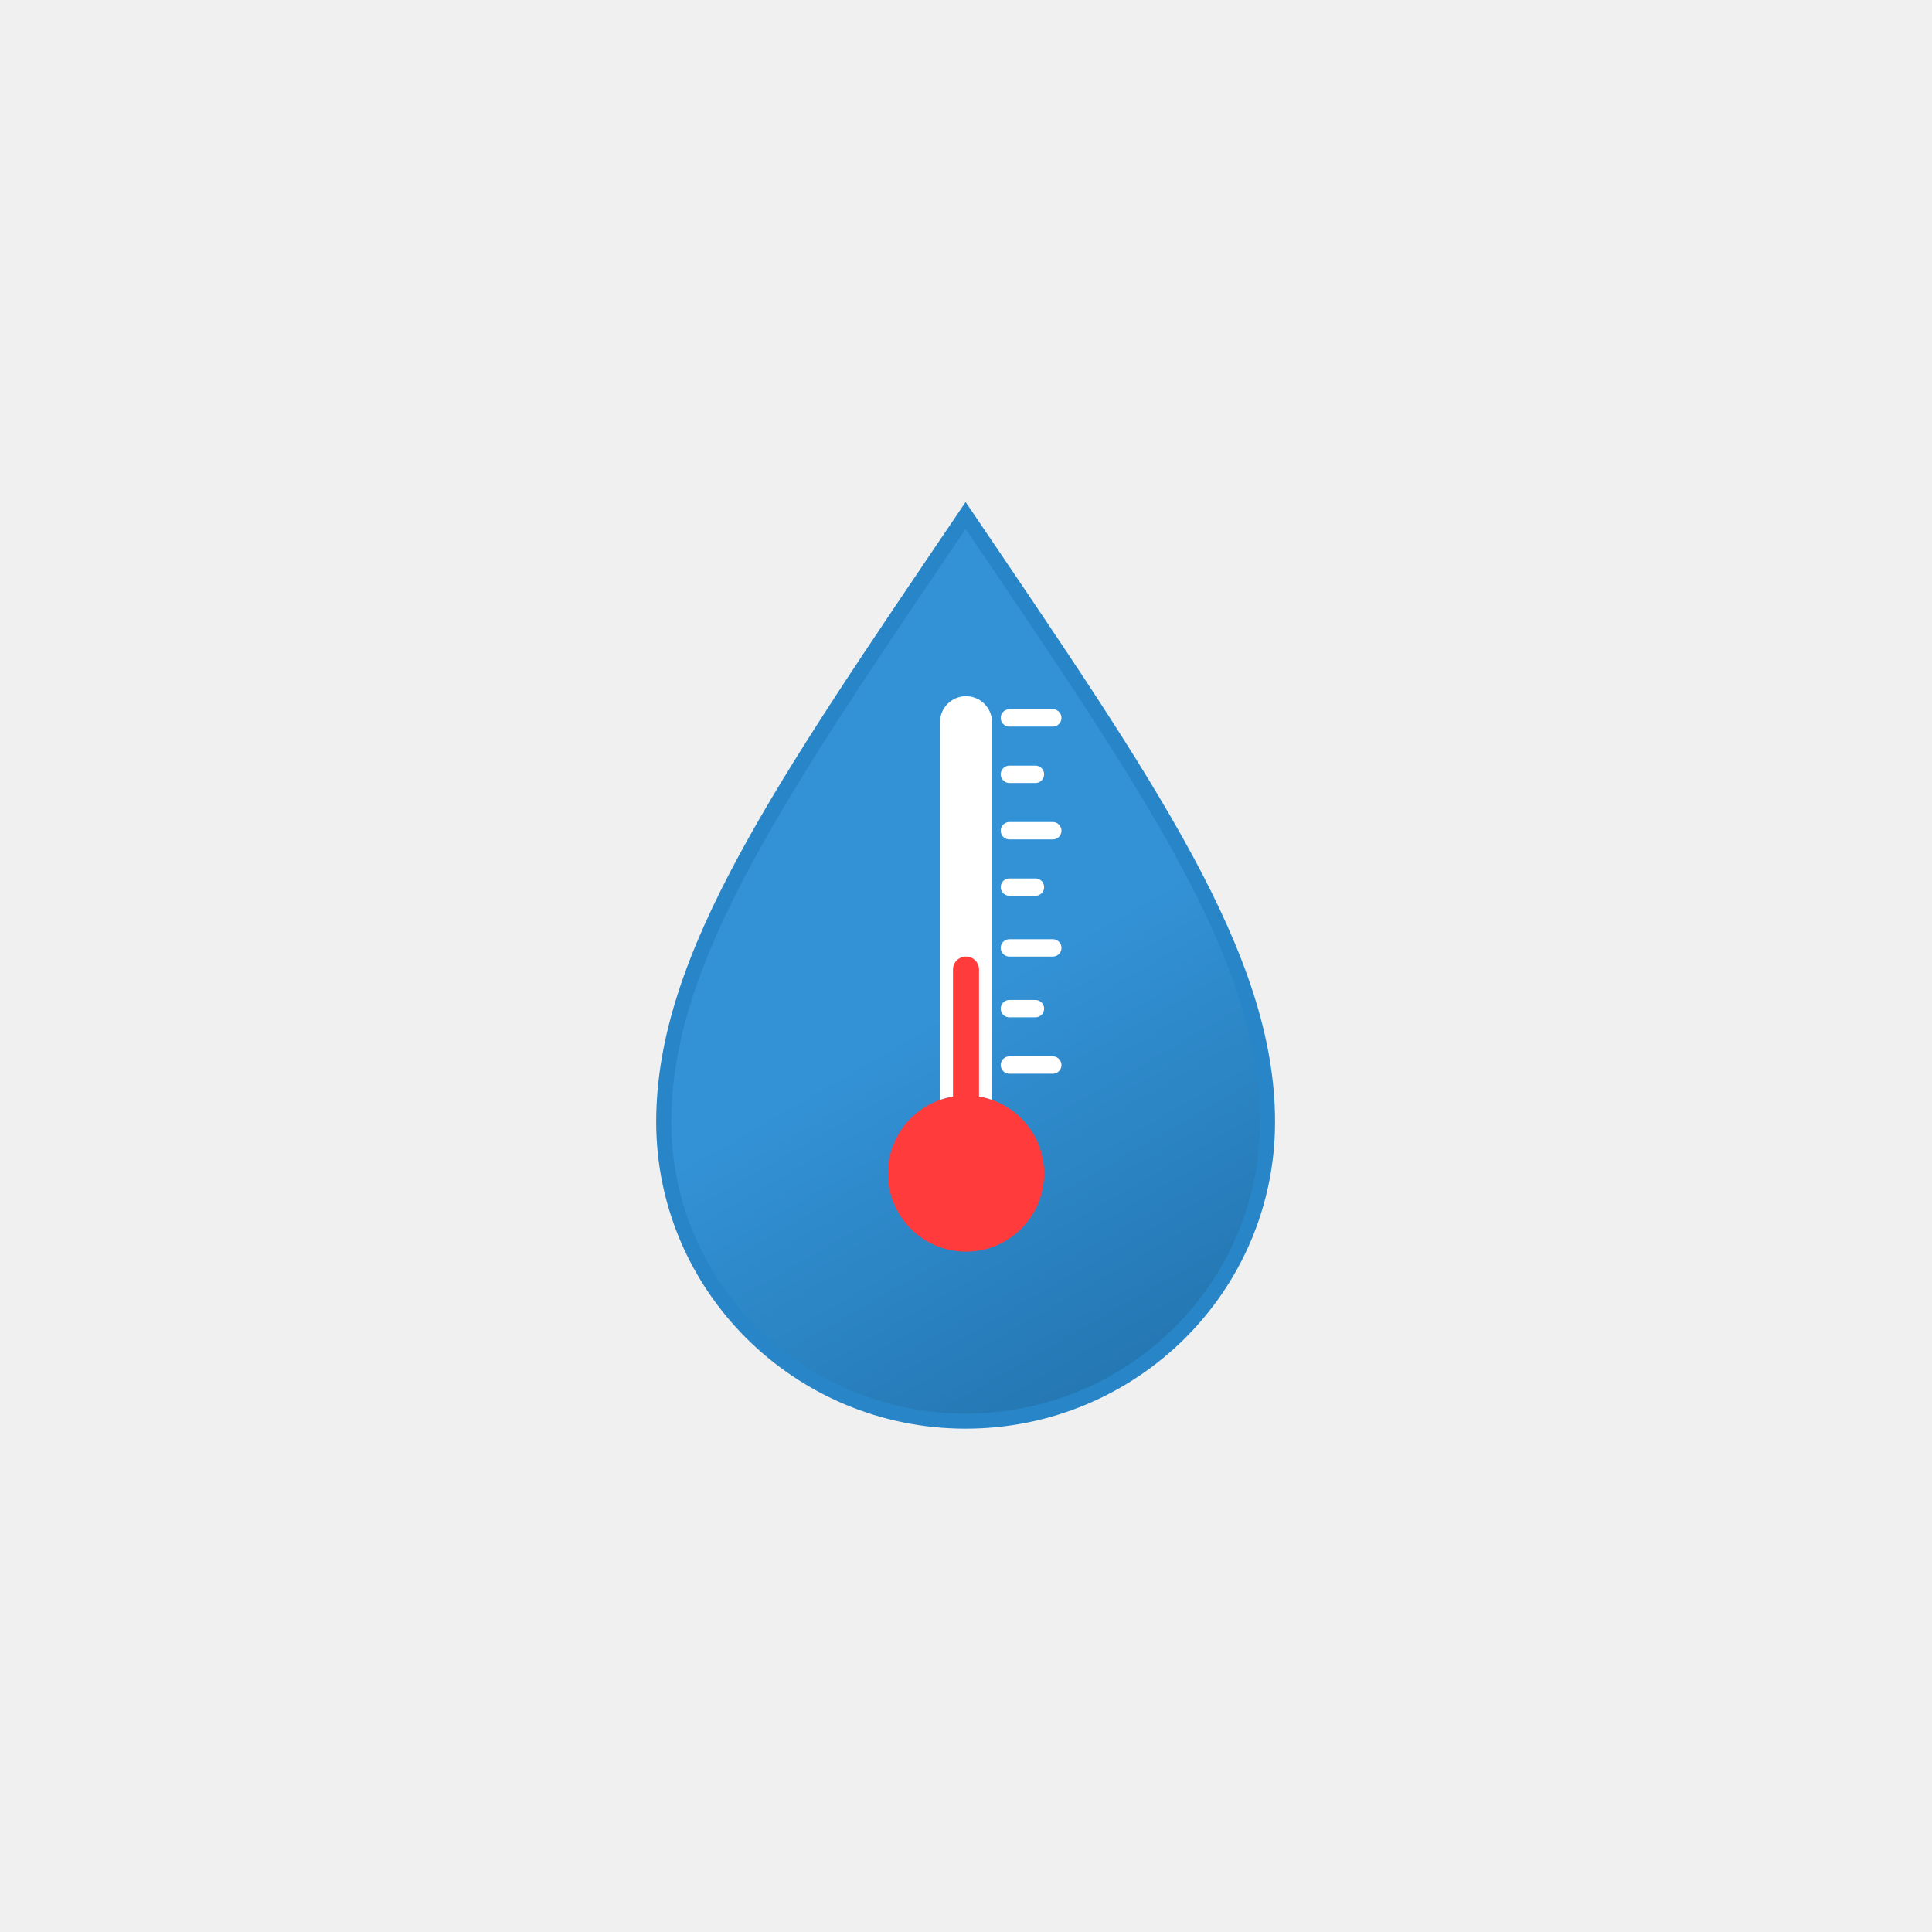
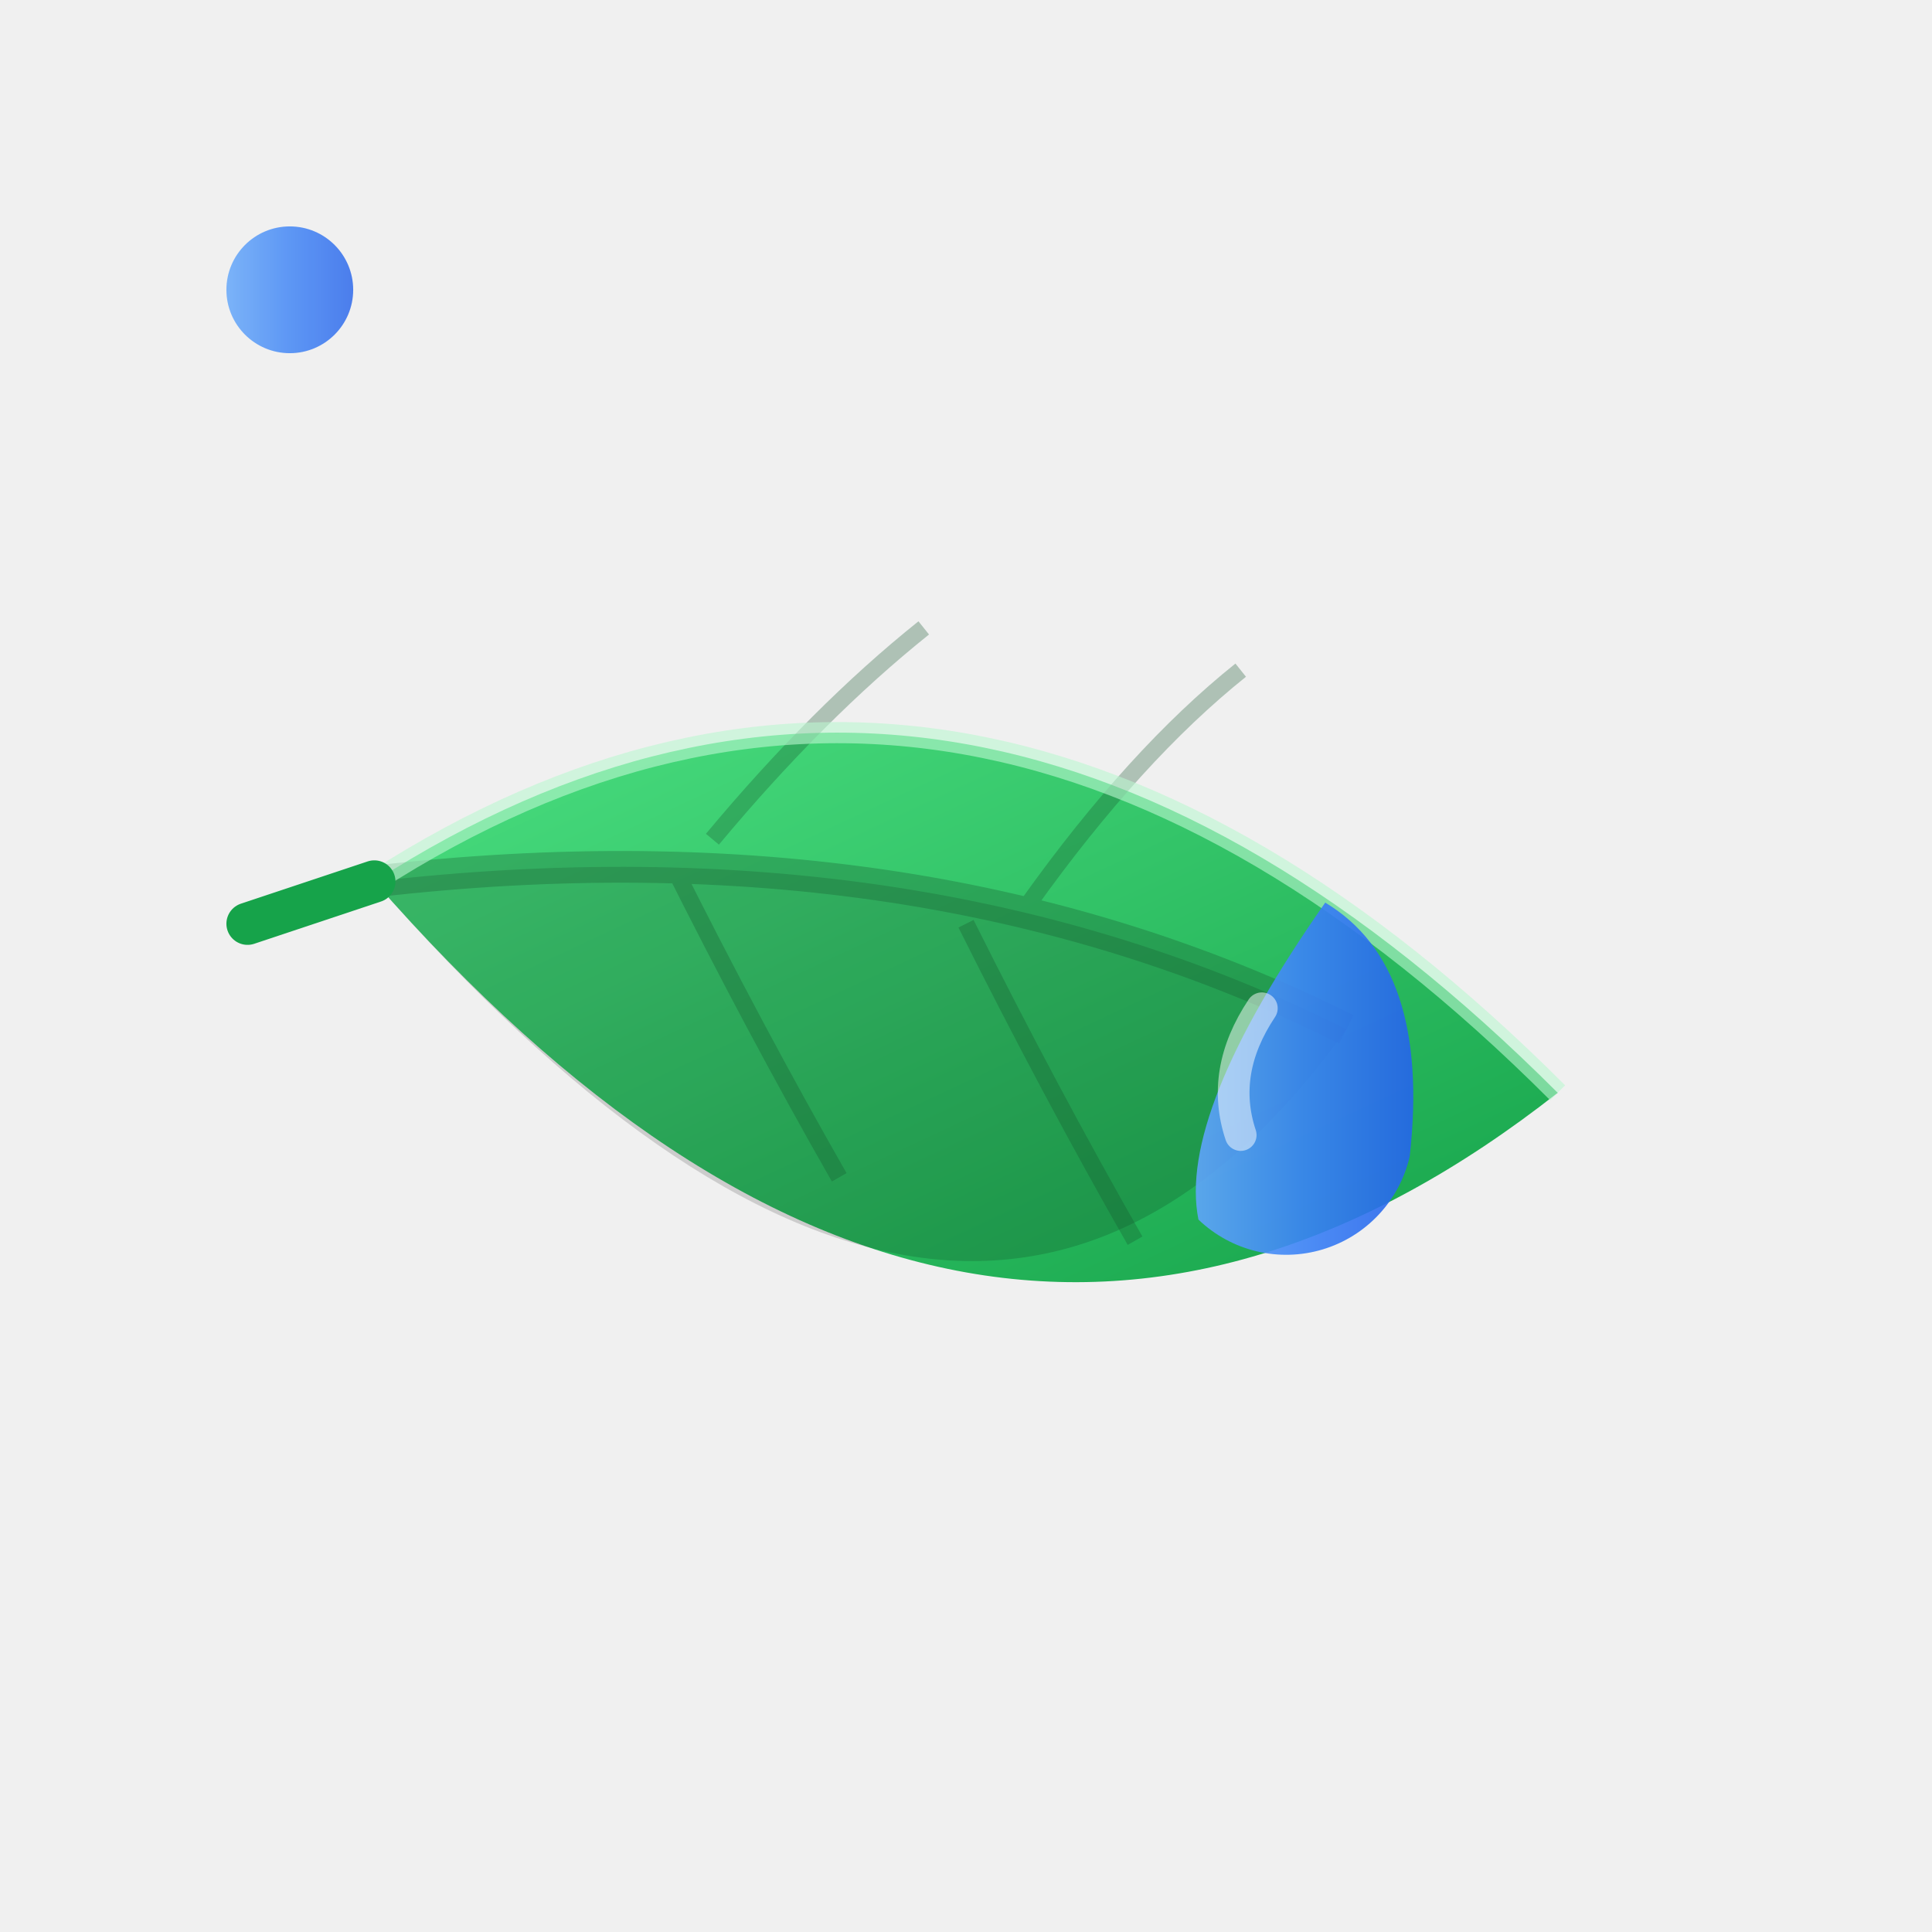
- <svg xmlns="http://www.w3.org/2000/svg" xmlns:xlink="http://www.w3.org/1999/xlink" viewBox="0 0 512 512">
+ <svg xmlns="http://www.w3.org/2000/svg" viewBox="0 0 64 64">
  <defs>
-     <linearGradient id="a" x1="14.8" x2="124.2" y1="42.3" y2="231.7" gradientUnits="userSpaceOnUse">
-       <stop offset="0" stop-color="#3392d6" />
-       <stop offset=".5" stop-color="#3392d6" />
-       <stop offset="1" stop-color="#2477b2" />
+     <linearGradient id="waterGrad" x1="0" y1="0" x2="1" y2="0">
+       <stop offset="0" stop-color="#60a5fa" stop-opacity="0.9" />
+       <stop offset="0.5" stop-color="#3b82f6" stop-opacity="0.9" />
+       <stop offset="1" stop-color="#2563eb" stop-opacity="0.9" />
    </linearGradient>
-     <symbol id="b" viewBox="0 0 164 245.6">
-       <path fill="url(#a)" stroke="#2885c7" stroke-miterlimit="10" stroke-width="4" d="M82 3.6c-48.7 72-80 117-80 160.7s35.8 79.3 80 79.3 80-35.5 80-79.3S130.7 75.5 82 3.6Z">
-         <animateTransform additive="sum" attributeName="transform" calcMode="spline" dur="6s" keySplines=".42, 0, .58, 1; .42, 0, .58, 1" repeatCount="indefinite" type="scale" values="1 1; 1 .9; 1 1" />
+     <linearGradient id="leafGrad" x1="0" y1="0" x2="1" y2="1">
+       <stop offset="0" stop-color="#4ade80" />
+       <stop offset="1" stop-color="#16a34a" />
+     </linearGradient>
+   </defs>
+   <g transform="translate(9.6, 9.6) scale(0.7)">
+     <g transform-origin="10 30">
+       <animateTransform attributeName="transform" type="rotate" values="0; 3; 0" dur="4s" repeatCount="indefinite" />
+       <path d="M4 28 Q 32 10 60 38 Q 32 60 4 28 Z" fill="url(#leafGrad)" />
+       <path d="M4 28 Q 30 25 50 35 Q 32 60 4 28 Z" fill="#000000" opacity="0.15" />
+       <g stroke="#14532d" stroke-width="0.8" fill="none" opacity="0.3">
+         <path d="M4 28 Q 30 25 50 35" stroke-width="1.5" />
+         <path d="M20 26 Q 25 20 30 16" />
+         <path d="M35 29 Q 40 22 45 18" />
+         <path d="M18 27 Q 22 35 26 42" />
+         <path d="M32 30 Q 36 38 40 45" />
+       </g>
+       <path d="M4 28 Q 32 10 60 38" fill="none" stroke="#bbf7d0" stroke-width="1" opacity="0.6" />
+       <path d="M4 28 L -2 30" stroke="#16a34a" stroke-width="2" stroke-linecap="round" />
+       <path fill="url(#waterGrad)" d="M49 29 Q 42 39 43 44 A 6 6 0 0 0 53 41 Q 54 32 49 29 Z">
+         <animateTransform attributeName="transform" type="scale" values="1 1; 1.05 0.95; 1 1" dur="4s" repeatCount="indefinite" additive="sum" transform-origin="48 38" />
      </path>
-     </symbol>
-   </defs>
-   <use xlink:href="#b" width="164" height="245.6" transform="translate(173.9 133.01)" />
-   <g transform="translate(256 265) scale(1.15)">
-     <mask id="thermoMask">
-       <rect x="-50" y="-120" width="200" height="260" fill="white" />
-       <circle cx="0" cy="40" r="18" fill="black" />
-     </mask>
-     <circle cx="0" cy="40" r="18" fill="#ff3b3b" />
-     <rect x="-6" y="-70" width="12" height="104" rx="6" fill="#fff" mask="url(#thermoMask)" />
-     <rect x="-3" y="-10" width="6" height="64" rx="3" fill="#ff3b3b" />
-     <g stroke="#fff" stroke-width="4" stroke-linecap="round">
-       <line x1="10" y1="15" x2="20" y2="15" />
-       <line x1="10" y1="-12" x2="20" y2="-12" />
-       <line x1="10" y1="-39" x2="20" y2="-39" />
-       <line x1="10" y1="-65" x2="20" y2="-65" />
-       <line x1="10" y1="2" x2="16" y2="2" />
-       <line x1="10" y1="-26" x2="16" y2="-26" />
-       <line x1="10" y1="-52" x2="16" y2="-52" />
+       <path d="M46 34 Q 44 37 45 40" stroke="white" stroke-width="1.5" stroke-linecap="round" fill="none" opacity="0.5">
+         <animateTransform attributeName="transform" type="scale" values="1 1; 1.05 0.95; 1 1" dur="4s" repeatCount="indefinite" additive="sum" transform-origin="48 38" />
+       </path>
+       <circle r="3" fill="url(#waterGrad)" opacity="0.9">
+         <animateMotion path="M15 26 Q 25 24 38 34" dur="3s" repeatCount="indefinite" rotate="auto" />
+         <animate attributeName="opacity" values="0; 1; 1; 0" keyTimes="0; 0.2; 0.8; 1" dur="3s" repeatCount="indefinite" />
+         <animateTransform attributeName="transform" type="scale" values="0.5; 1" dur="3s" repeatCount="indefinite" additive="sum" />
+       </circle>
    </g>
  </g>
</svg>
